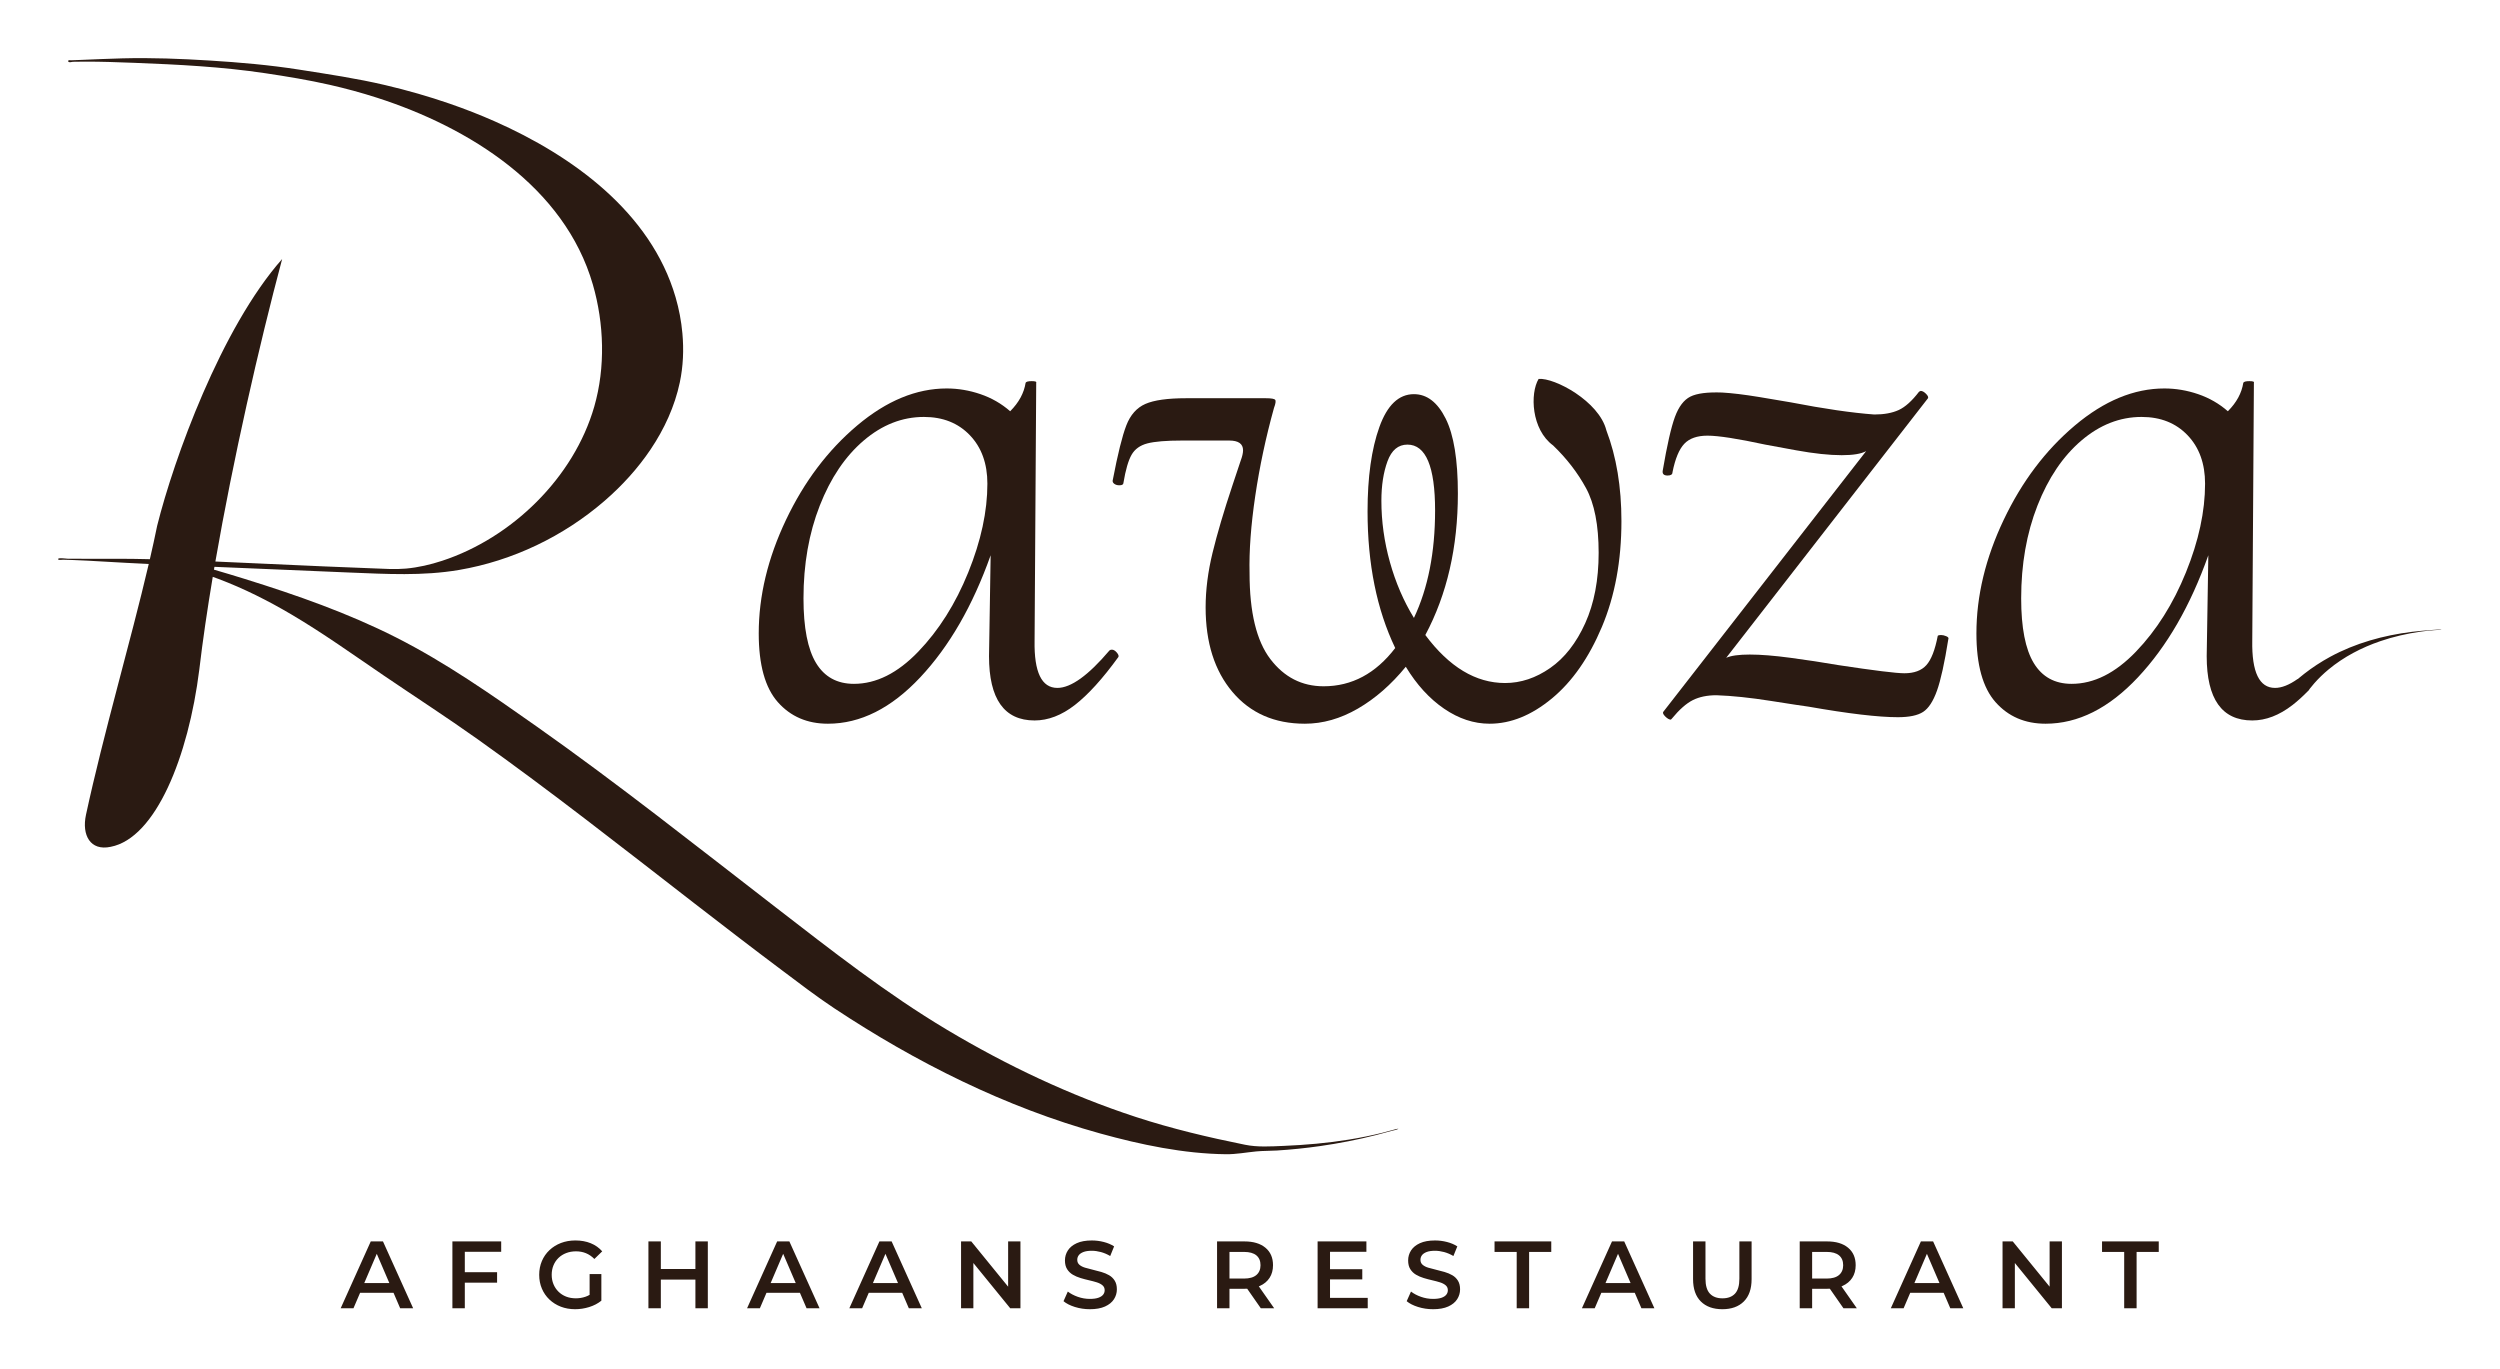
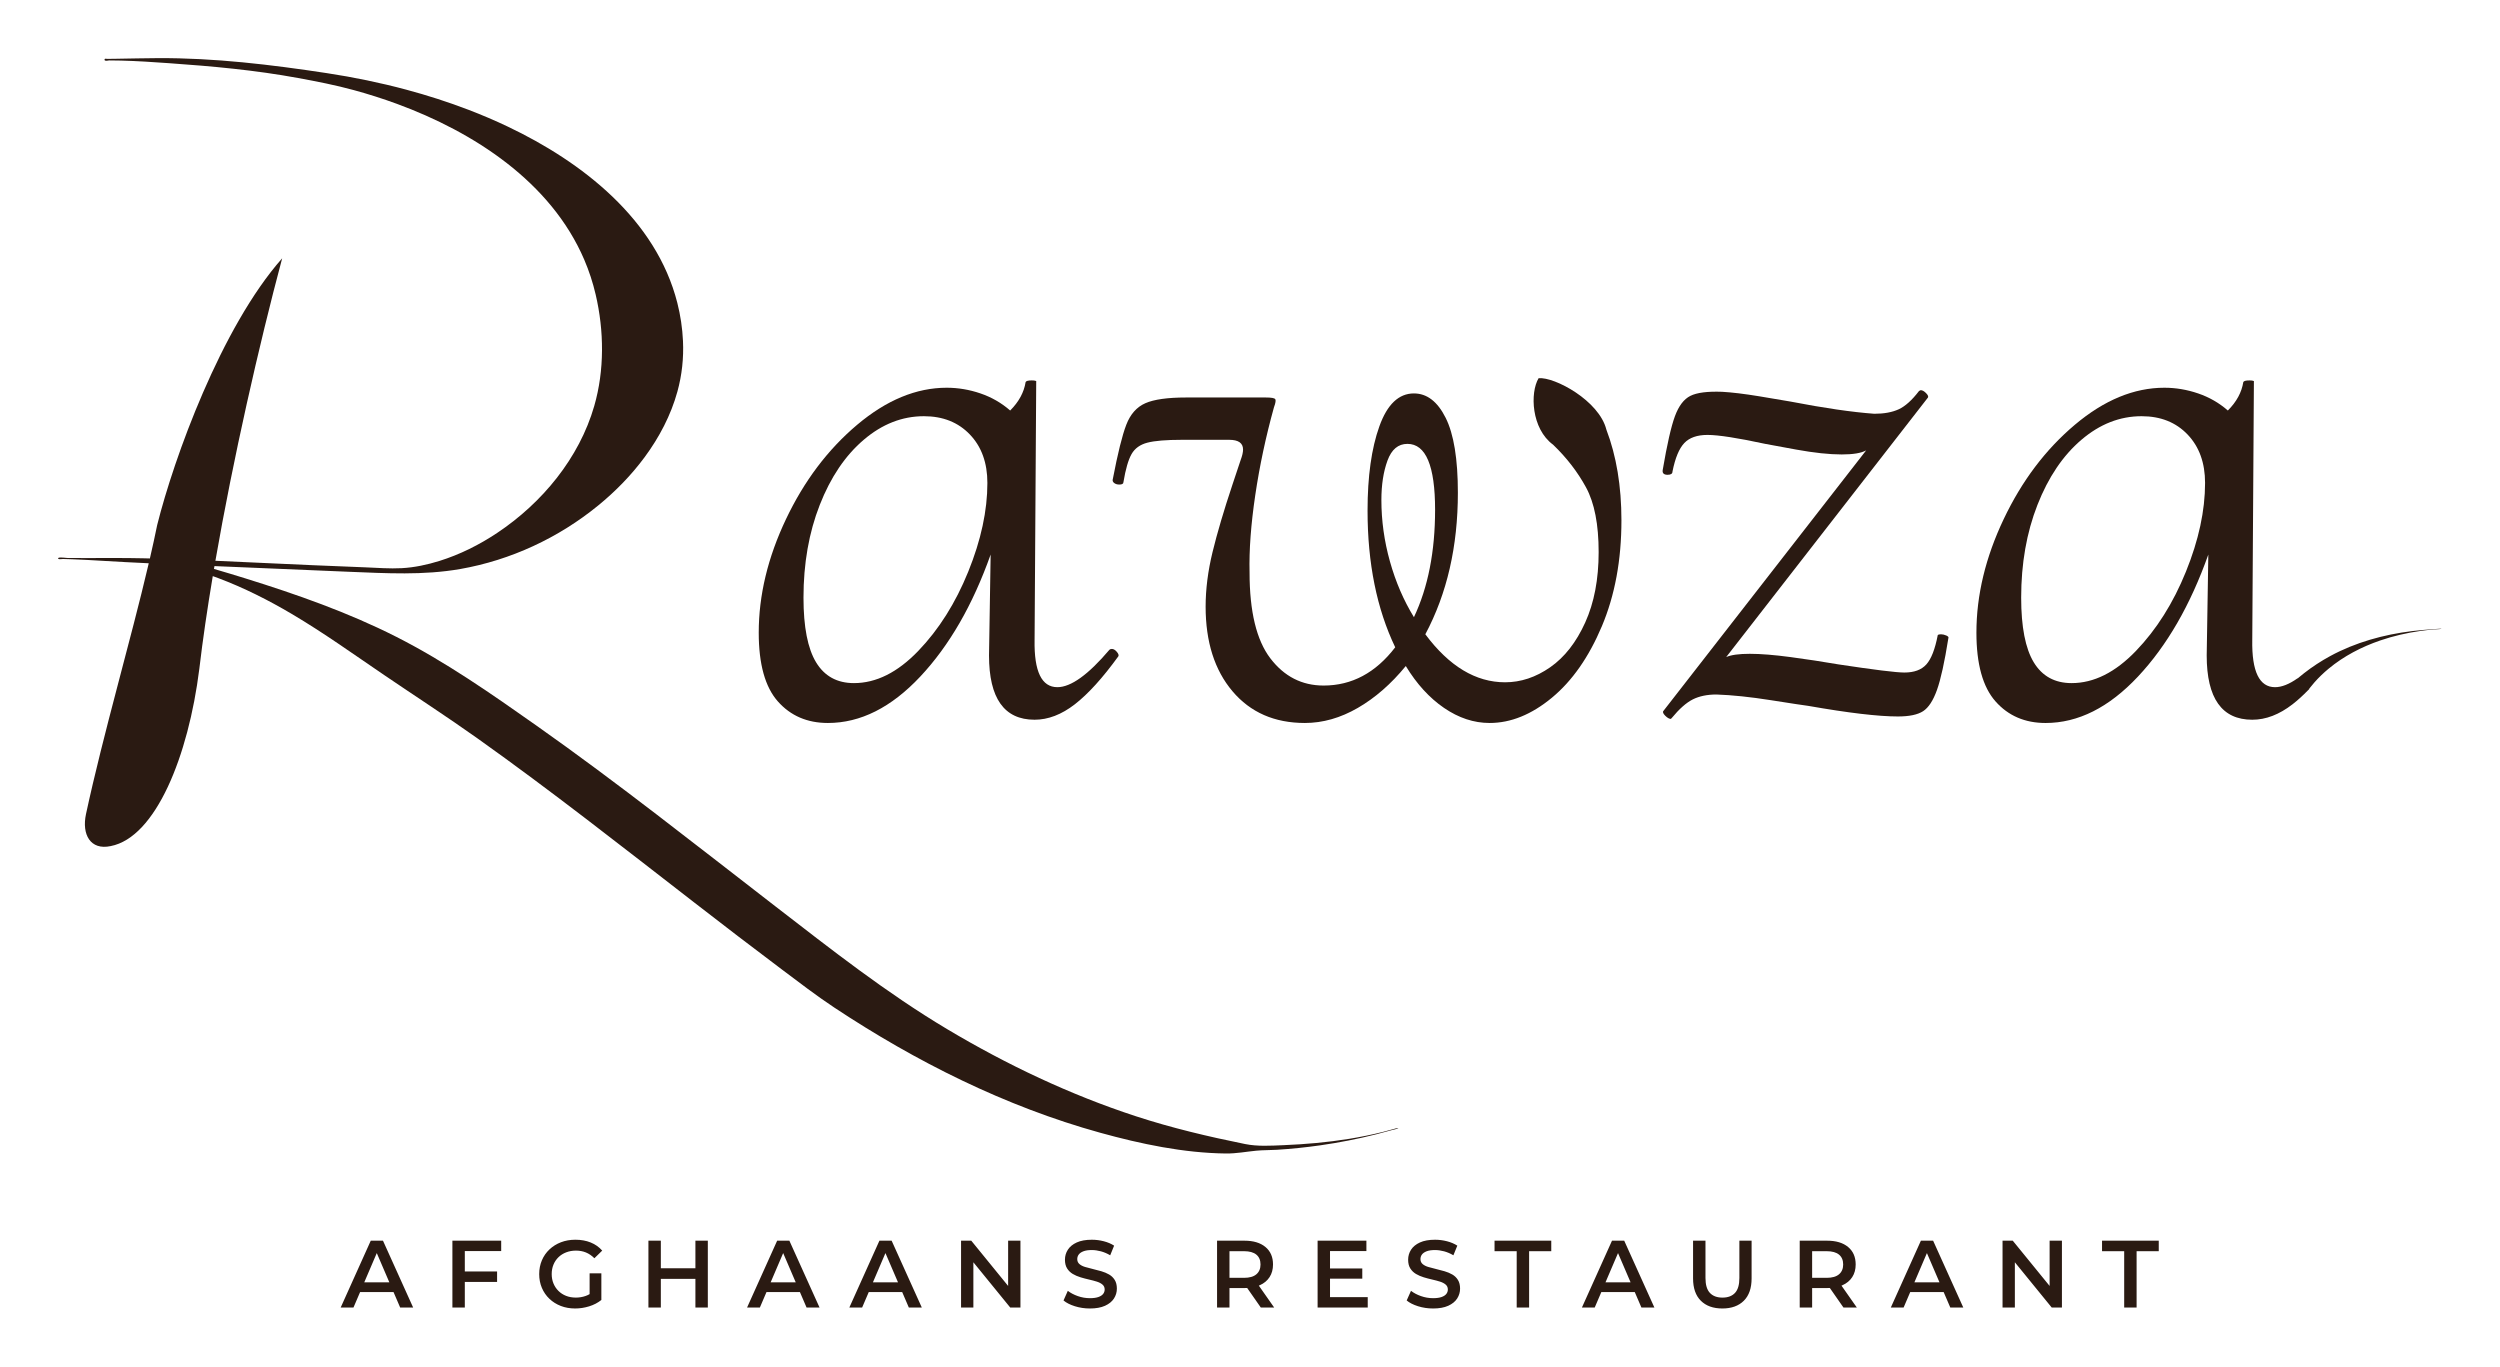
- <svg xmlns="http://www.w3.org/2000/svg" version="1.1" viewBox="0 0 3441 1883" width="860.25px" height="470.75px">
+ <svg xmlns="http://www.w3.org/2000/svg" version="1.1" viewBox="0 0 3441 1881" width="860.25px" height="470.25px">
  <g id="WORDMARK">
-     <path id="LETTER_R" fill="#2A1A12" fill-rule="nonzero" d="M100.82,85.02c-2.16,0.05 -4.63,1.3 -6.47,0.18c-0.6,-0.36 -0.63,-1.7 -0.06,-2.1c0.89,-0.62 2.16,-0.07 3.24,-0.11c4.31,-0.15 8.63,-0.31 12.94,-0.49c19.43,-0.78 38.86,-1.69 58.3,-2.19c39.99,-1.03 80.04,0.54 119.95,3.01c41.03,2.54 82.17,6.09 122.8,12.47c39.81,6.25 79.54,12.13 118.8,21.37c29.92,7.04 59.52,15.48 88.57,25.52c20.97,7.24 41.67,15.31 61.96,24.29c106.6,47.18 214.9,124.96 249.01,242.12c4.72,16.21 7.87,32.86 9.39,49.67c2.05,22.61 1.12,45.35 -3.57,67.59c-6.97,33.08 -21.4,64.27 -40.21,92.25c-17.74,26.37 -39.38,50.04 -63.4,70.82c-56.5,48.89 -126.56,82.49 -200.26,95.07c-49.89,8.51 -100.28,5.56 -150.57,3.55c-60.37,-2.42 -120.73,-5.12 -181.1,-7.65c-1.66,-0.07 -3.32,-0.14 -4.98,-0.21c-0.22,1.3 -0.45,2.6 -0.67,3.9c14.29,4.18 28.56,8.44 42.77,12.87c70.92,22.1 141.66,46.88 208.04,80.5c67.77,34.33 131.11,78.6 193.1,122.29c112.35,79.2 220.03,164.75 328.8,248.73c76.83,59.32 153.02,119.29 236.53,169.09c82.06,48.94 169.05,90.22 259.94,119.93c49.06,16.04 99.42,27.93 149.98,38.15c17.47,3.53 35.23,2.3 52.95,1.58c30.25,-1.24 60.47,-3.88 90.37,-8.73c15.48,-2.51 30.87,-5.62 46.08,-9.44c5.07,-1.27 10.13,-2.63 15.16,-4.06c1.01,-0.29 2.01,-0.58 3.02,-0.87c1.02,-0.3 4.13,-0.74 3.2,-0.22c-2.47,1.37 -6.32,1.87 -9.04,2.65c-7.05,2.01 -14.13,3.92 -21.23,5.71c-25.41,6.42 -51.17,11.48 -77.12,15.19c-19.75,2.82 -39.61,4.87 -59.52,6.12c-9.41,0.59 -19.01,0.34 -28.38,1.24c-14,1.35 -27.53,4.03 -41.73,3.87c-58.18,-0.66 -117.24,-13.11 -173.09,-28.57c-130.54,-36.13 -253.76,-97.9 -366.39,-172.55c-24.67,-16.35 -48.2,-34.51 -71.87,-52.25c-40.3,-30.2 -80.22,-60.91 -120.04,-91.73c-98.87,-76.53 -197.11,-154 -299.06,-226.43c-42.18,-29.97 -85.57,-58.02 -128.34,-87.1c-42,-28.56 -83.32,-58.2 -127.09,-84.05c-32.25,-19.05 -65.8,-35.98 -100.89,-49.19c-2.59,-0.98 -5.19,-1.93 -7.8,-2.85c-7.5,44.75 -13.83,87.82 -18.51,127.6c-15,120 -60,232 -122,244c-28,6 -40,-16 -34,-44c23.98,-111.32 61.15,-237.31 86.41,-345.31c-21,-1 -41.99,-2.09 -62.99,-3.35c-14,-0.84 -28.01,-1.61 -42.03,-2.12c-4.31,-0.16 -8.63,-0.29 -12.94,-0.39c-2.16,-0.05 -4.51,0.76 -6.47,-0.13c-0.42,-0.19 -0.4,-1.22 0.03,-1.4c2.99,-1.24 9.65,0.13 12.95,0.16c9.71,0.09 19.43,0.11 29.14,0.1c26.99,-0.01 53.98,-0.2 80.97,0.49c0.96,0.02 1.91,0.05 2.87,0.08c3.65,-15.82 7.03,-31.23 10.07,-46.14c23,-92 88,-272 172,-367c-32.1,120.36 -67.39,275.31 -91.89,416.33c49.85,2.11 99.7,4.62 149.53,6.7c22.63,0.94 45.27,1.86 67.9,2.72c14.97,0.56 30.03,1.66 44.98,0.29c16.92,-1.55 33.63,-5.44 49.76,-10.73c96.09,-31.56 181.25,-114.41 209.36,-212.34c15.48,-53.93 13.55,-114.04 -1.94,-167.75c-38.94,-134.97 -170.75,-216.61 -297.24,-257.29c-21.38,-6.88 -43.07,-12.76 -64.97,-17.73c-29.26,-6.64 -59.15,-11.56 -88.82,-15.99c-59.75,-8.92 -119.81,-11.95 -180.1,-14.27c-22.62,-0.87 -45.25,-1.7 -67.9,-1.66c-5.39,0.01 -10.79,0.07 -16.18,0.2z" />
-     <path id="LETTER_A_1" fill="#2A1A12" fill-rule="nonzero" d="M1527.04,895.32c0.75,-0.75 1.87,-1.12 3.36,-1.12c2.24,0 4.48,1.31 6.72,3.92c2.24,2.61 2.99,4.67 2.24,6.16c-21.65,29.87 -41.63,51.89 -59.92,66.08c-18.29,14.19 -36.77,21.28 -55.44,21.28c-41.81,0 -62.72,-29.49 -62.72,-88.48l2.24,-138.88c-24.64,69.44 -56.93,125.44 -96.88,168c-39.95,42.56 -82.32,63.84 -127.12,63.84c-28.37,0 -51.33,-9.89 -68.88,-29.68c-17.55,-19.79 -26.32,-51.33 -26.32,-94.64c0,-51.52 12.51,-103.6 37.52,-156.24c25.01,-52.64 57.68,-95.95 98,-129.92c40.32,-33.97 81.39,-50.96 123.2,-50.96c15.68,0 31.17,2.61 46.48,7.84c15.31,5.23 28.93,13.07 40.88,23.52c11.95,-11.95 19.04,-25.01 21.28,-39.2c0.75,-1.49 3.55,-2.24 8.4,-2.24c4.85,0 6.91,0.75 6.16,2.24l-2.24,355.04c-0.75,43.31 9.71,64.96 31.36,64.96c18.67,0 42.56,-17.17 71.68,-51.52zM1175.36,941.24c30.61,0 60.11,-14.75 88.48,-44.24c28.37,-29.49 51.33,-65.89 68.88,-109.2c17.55,-43.31 26.32,-84 26.32,-122.08c0,-27.63 -8.03,-49.84 -24.08,-66.64c-16.05,-16.8 -37.15,-25.2 -63.28,-25.2c-29.87,0 -57.49,10.83 -82.88,32.48c-25.39,21.65 -45.55,51.52 -60.48,89.6c-14.93,38.08 -22.4,80.64 -22.4,127.68c0,40.32 5.79,70 17.36,89.04c11.57,19.04 28.93,28.56 52.08,28.56z" />
-     <path id="LETTER_W" fill="#2A1A12" fill-rule="nonzero" d="M2211.02,592.36c13.81,36.21 20.72,77.84 20.72,124.88c0,54.51 -8.96,103.04 -26.88,145.6c-17.92,42.56 -40.88,75.41 -68.88,98.56c-28,23.15 -56.56,34.72 -85.68,34.72c-21.65,0 -42.56,-6.91 -62.72,-20.72c-20.16,-13.81 -37.71,-33.04 -52.64,-57.68c-20.16,24.64 -42.19,43.87 -66.08,57.68c-23.89,13.81 -48.16,20.72 -72.8,20.72c-41.81,0 -75.04,-14.56 -99.68,-43.68c-24.64,-29.12 -36.96,-67.95 -36.96,-116.48c0,-23.89 3.17,-48.91 9.52,-75.04c6.35,-26.13 15.49,-57.12 27.44,-92.96c0,0 3.73,-11.2 11.2,-33.6c2.24,-5.97 3.36,-10.83 3.36,-14.56c0,-8.96 -6.35,-13.44 -19.04,-13.44h-64.96c-21.65,0 -37.52,1.31 -47.6,3.92c-10.08,2.61 -17.36,7.84 -21.84,15.68c-4.48,7.84 -8.21,20.72 -11.2,38.64c0,2.24 -1.87,3.36 -5.6,3.36c-2.99,0 -5.41,-0.75 -7.28,-2.24c-1.87,-1.49 -2.43,-3.36 -1.68,-5.6c6.72,-35.09 12.88,-59.92 18.48,-74.48c5.6,-14.56 14.37,-24.45 26.32,-29.68c11.95,-5.23 30.61,-7.84 56,-7.84h109.76c7.47,0 11.76,0.75 12.88,2.24c1.12,1.49 0.56,5.23 -1.68,11.2c-11.2,40.32 -19.79,80.64 -25.76,120.96c-5.97,40.32 -8.59,75.79 -7.84,106.4c0,53.76 9.52,93.15 28.56,118.16c19.04,25.01 43.49,37.52 73.36,37.52c38.83,0 71.68,-17.55 98.56,-52.64c-25.39,-53.01 -38.08,-115.73 -38.08,-188.16c0,-47.04 5.41,-85.68 16.24,-115.92c10.83,-30.24 26.69,-45.36 47.6,-45.36c17.92,0 32.48,11.2 43.68,33.6c11.2,22.4 16.8,56.75 16.8,103.04c0,73.92 -14.93,138.88 -44.8,194.88c32.85,44.05 69.44,66.08 109.76,66.08c21.65,0 42.37,-6.91 62.16,-20.72c19.79,-13.81 35.84,-34.35 48.16,-61.6c12.32,-27.25 18.48,-59.55 18.48,-96.88c0,-38.08 -5.79,-67.76 -17.36,-89.04c-11.57,-21.28 -26.69,-40.88 -45.36,-58.8c-30,-22 -31.92,-71.52 -19.92,-91.52c22,-2 83.28,30.8 93.28,70.8zM1901.34,689.24c0,28.37 3.92,56.56 11.76,84.56c7.84,28 18.85,53.57 33.04,76.72c19.41,-41.07 29.12,-90.35 29.12,-147.84c0,-60.48 -12.69,-90.72 -38.08,-90.72c-12.69,0 -21.84,7.65 -27.44,22.96c-5.6,15.31 -8.4,33.41 -8.4,54.32z" />
-     <path id="LETTER_Z" fill="#2A1A12" fill-rule="nonzero" d="M2667.13,875.16c0.75,-0.75 2.24,-1.12 4.48,-1.12c2.24,0 4.67,0.56 7.28,1.68c2.61,1.12 3.55,2.43 2.8,3.92c-5.23,32.85 -10.45,56.56 -15.68,71.12c-5.23,14.56 -11.57,24.27 -19.04,29.12c-7.47,4.85 -19.04,7.28 -34.72,7.28c-26.88,0 -67.95,-4.85 -123.2,-14.56c-5.97,-0.75 -23.15,-3.36 -51.52,-7.84c-28.37,-4.48 -53.39,-7.09 -75.04,-7.84c-12.69,0 -23.52,2.24 -32.48,6.72c-8.96,4.48 -18.67,13.07 -29.12,25.76l-1.12,1.12c-2.24,0 -4.85,-1.49 -7.84,-4.48c-2.99,-2.99 -3.73,-5.23 -2.24,-6.72l278.88,-358.4c-6.72,3.73 -17.92,5.6 -33.6,5.6c-17.17,0 -38.08,-2.24 -62.72,-6.72c-24.64,-4.48 -38.83,-7.09 -42.56,-7.84c-38.08,-8.21 -64.59,-12.32 -79.52,-12.32c-14.19,0 -24.83,3.73 -31.92,11.2c-7.09,7.47 -12.51,20.53 -16.24,39.2c0,2.99 -2.24,4.48 -6.72,4.48c-5.23,0 -7.47,-2.24 -6.72,-6.72c5.97,-35.09 11.57,-59.73 16.8,-73.92c5.23,-14.19 12.32,-23.52 21.28,-28c8.96,-4.48 23.52,-6.35 43.68,-5.6c13.44,0.75 30.43,2.8 50.96,6.16c20.53,3.36 34.91,5.79 43.12,7.28c46.29,8.96 84.75,14.56 115.36,16.8c13.44,0 24.64,-2.05 33.6,-6.16c8.96,-4.11 18.29,-12.51 28,-25.2l2.24,-1.12c2.24,0 4.67,1.31 7.28,3.92c2.61,2.61 3.55,4.67 2.8,6.16l-277.76,357.28c6.72,-2.99 17.55,-4.48 32.48,-4.48c14.93,0 33.6,1.49 56,4.48c22.4,2.99 44.43,6.35 66.08,10.08c49.28,7.47 79.52,11.2 90.72,11.2c13.44,0 23.52,-3.73 30.24,-11.2c6.72,-7.47 11.95,-20.91 15.68,-40.32z" />
-     <path id="LETTER_A_2" fill="#2A1A12" fill-rule="nonzero" d="M3178.41,949.37c-0.28,0.29 -0.56,0.59 -0.84,0.88c-0.16,0.37 -0.31,0.78 -0.52,0.59c-0.01,-0.01 -0.02,-0.02 -0.03,-0.02c-7.43,7.64 -14.61,14.16 -21.56,19.54c-18.29,14.19 -36.77,21.28 -55.44,21.28c-41.81,0 -62.72,-29.49 -62.72,-88.48l2.24,-138.88c-24.64,69.44 -56.93,125.44 -96.88,168c-39.95,42.56 -82.32,63.84 -127.12,63.84c-28.37,0 -51.33,-9.89 -68.88,-29.68c-17.55,-19.79 -26.32,-51.33 -26.32,-94.64c0,-51.52 12.51,-103.6 37.52,-156.24c25.01,-52.64 57.68,-95.95 98,-129.92c40.32,-33.97 81.39,-50.96 123.2,-50.96c15.68,0 31.17,2.61 46.48,7.84c15.31,5.23 28.93,13.07 40.88,23.52c11.95,-11.95 19.04,-25.01 21.28,-39.2c0.75,-1.49 3.55,-2.24 8.4,-2.24c4.85,0 6.91,0.75 6.16,2.24l-2.24,355.04c-0.75,43.31 9.71,64.96 31.36,64.96c9.12,0 19.49,-4.1 31.1,-12.3l0.16,0.15c0.7,-0.6 1.41,-1.2 2.12,-1.79c2.21,-1.85 4.45,-3.66 6.72,-5.43c11.22,-8.77 23.18,-16.59 35.69,-23.39c34.83,-18.93 73.54,-29.63 112.76,-34.43c9.21,-1.13 18.45,-1.85 27.69,-2.57c3.08,-0.24 6.16,-0.44 9.24,-0.61c0.03,0 3.11,-0.17 3.14,-0.16c1.02,0.27 -2.05,0.6 -3.11,0.66c-2.06,0.11 -4.12,0.24 -6.18,0.39c-6.46,0.45 -12.88,1.15 -19.29,2.07c-18.74,2.69 -37.28,6.95 -55.2,13.09c-25.69,8.8 -50.23,21.54 -71.18,38.92c-6.99,5.8 -13.56,12.1 -19.56,18.92c-2.02,2.3 -3.98,4.65 -5.86,7.07c-0.47,0.6 -0.93,1.2 -1.38,1.81zM2851.38,941.24c30.61,0 60.11,-14.75 88.48,-44.24c28.37,-29.49 51.33,-65.89 68.88,-109.2c17.55,-43.31 26.32,-84 26.32,-122.08c0,-27.63 -8.03,-49.84 -24.08,-66.64c-16.05,-16.8 -37.15,-25.2 -63.28,-25.2c-29.87,0 -57.49,10.83 -82.88,32.48c-25.39,21.65 -45.55,51.52 -60.48,89.6c-14.93,38.08 -22.4,80.64 -22.4,127.68c0,40.32 5.79,70 17.36,89.04c11.57,19.04 28.93,28.56 52.08,28.56z" />
+     <path id="LETTER_R" fill="#2A1A12" fill-rule="nonzero" d="M150.63,83.16c-2.1,0 -4.55,1.17 -6.3,0.02c-0.58,-0.39 -0.58,-1.71 0,-2.1c0.87,-0.59 2.1,-0.02 3.15,-0.03c4.21,-0.04 8.41,-0.1 12.62,-0.16c18.95,-0.29 37.89,-0.78 56.84,-0.88c78.2,-0.42 155.82,8.92 232.98,20.66c36.78,5.6 73.29,13.09 109.23,22.74c29.02,7.79 57.67,16.97 85.72,27.72c18.25,6.99 36.24,14.65 53.88,23.05c102.49,48.75 204.21,127.56 233.49,242.6c4.38,17.2 7,34.86 7.82,52.59c1.08,23.5 -1.42,46.89 -7.67,69.58c-9,32.67 -25.04,63.11 -45.12,90.3c-18.27,24.73 -39.94,46.91 -63.73,66.36c-54.54,44.61 -120.62,75.44 -190.08,87.59c-50.7,8.87 -101.94,5.85 -153.07,3.8c-60.92,-2.44 -121.82,-5.17 -182.74,-7.72c-0.82,-0.03 -1.64,-0.07 -2.47,-0.1c-0.22,1.3 -0.45,2.6 -0.67,3.9c14.29,4.18 28.56,8.44 42.77,12.87c70.92,22.1 141.66,46.88 208.04,80.5c67.77,34.33 131.11,78.6 193.1,122.29c112.35,79.2 220.03,164.75 328.8,248.73c76.83,59.32 153.02,119.29 236.53,169.09c82.06,48.94 169.05,90.22 259.94,119.93c49.06,16.04 99.42,27.93 149.98,38.15c17.47,3.53 35.23,2.3 52.95,1.58c30.25,-1.24 60.47,-3.88 90.37,-8.73c15.48,-2.51 30.87,-5.62 46.08,-9.44c5.07,-1.27 10.13,-2.63 15.16,-4.06c1.01,-0.29 2.01,-0.58 3.02,-0.87c1.02,-0.3 4.13,-0.74 3.2,-0.22c-2.47,1.37 -6.32,1.87 -9.04,2.65c-7.05,2.01 -14.13,3.92 -21.23,5.71c-25.41,6.42 -51.17,11.48 -77.12,15.19c-19.75,2.82 -39.61,4.87 -59.52,6.12c-9.41,0.59 -19.01,0.34 -28.38,1.24c-14,1.35 -27.53,4.03 -41.73,3.87c-58.18,-0.66 -117.24,-13.11 -173.09,-28.57c-130.54,-36.13 -253.76,-97.9 -366.39,-172.55c-24.67,-16.35 -48.2,-34.51 -71.87,-52.25c-40.3,-30.2 -80.22,-60.91 -120.04,-91.73c-98.87,-76.53 -197.11,-154 -299.06,-226.43c-42.18,-29.97 -85.57,-58.02 -128.34,-87.1c-42,-28.56 -83.32,-58.2 -127.09,-84.05c-32.25,-19.05 -65.8,-35.98 -100.89,-49.19c-2.59,-0.98 -5.19,-1.93 -7.8,-2.85c-7.5,44.75 -13.83,87.82 -18.51,127.6c-15,120 -60,232 -122,244c-28,6 -40,-16 -34,-44c23.97,-111.31 61.14,-237.28 86.4,-345.27c-21.52,-1.01 -43.04,-2.13 -64.56,-3.43c-13.64,-0.83 -27.29,-1.59 -40.94,-2.09c-4.2,-0.15 -8.4,-0.28 -12.61,-0.38c-2.1,-0.05 -4.4,0.76 -6.3,-0.13c-0.42,-0.2 -0.4,-1.22 0.03,-1.4c2.87,-1.22 9.44,0.13 12.61,0.15c8.41,0.07 16.82,0.09 25.24,0.09c26.3,-0.02 52.59,-0.27 78.89,0.33c3.07,0.07 6.13,0.14 9.2,0.22c3.65,-15.8 7.03,-31.2 10.06,-46.09c23,-92 88,-272 172,-367c-32.09,120.35 -67.38,275.28 -91.89,416.29c44.61,1.93 89.22,4.2 133.81,6.08c24.15,1.02 48.3,2.02 72.46,2.95c16.66,0.64 33.53,2.07 50.19,1.15c17.57,-0.96 35,-4.69 51.77,-9.91c28.28,-8.81 55.06,-22.25 79.67,-38.66c61.72,-41.16 112.87,-102.81 133.58,-174.79c14.18,-49.3 13.55,-103.42 1.93,-153.18c-3.84,-16.47 -9.1,-32.61 -15.77,-48.16c-45.97,-107.1 -152.08,-175.51 -257.76,-214.37c-19.52,-7.18 -39.37,-13.47 -59.43,-18.95c-25.28,-6.91 -50.8,-11.88 -76.55,-16.62c-58.97,-10.87 -118.12,-16.24 -177.87,-20.43c-22,-1.54 -44.02,-3.04 -66.07,-3.57c-5.25,-0.13 -10.51,-0.2 -15.76,-0.22z" />
+     <path id="LETTER_A_1" fill="#2A1A12" fill-rule="nonzero" d="M1527.04,894.31c0.75,-0.75 1.87,-1.12 3.36,-1.12c2.24,0 4.48,1.31 6.72,3.92c2.24,2.61 2.99,4.67 2.24,6.16c-21.65,29.87 -41.63,51.89 -59.92,66.08c-18.29,14.19 -36.77,21.28 -55.44,21.28c-41.81,0 -62.72,-29.49 -62.72,-88.48l2.24,-138.88c-24.64,69.44 -56.93,125.44 -96.88,168c-39.95,42.56 -82.32,63.84 -127.12,63.84c-28.37,0 -51.33,-9.89 -68.88,-29.68c-17.55,-19.79 -26.32,-51.33 -26.32,-94.64c0,-51.52 12.51,-103.6 37.52,-156.24c25.01,-52.64 57.68,-95.95 98,-129.92c40.32,-33.97 81.39,-50.96 123.2,-50.96c15.68,0 31.17,2.61 46.48,7.84c15.31,5.23 28.93,13.07 40.88,23.52c11.95,-11.95 19.04,-25.01 21.28,-39.2c0.75,-1.49 3.55,-2.24 8.4,-2.24c4.85,0 6.91,0.75 6.16,2.24l-2.24,355.04c-0.75,43.31 9.71,64.96 31.36,64.96c18.67,0 42.56,-17.17 71.68,-51.52zM1175.36,940.23c30.61,0 60.11,-14.75 88.48,-44.24c28.37,-29.49 51.33,-65.89 68.88,-109.2c17.55,-43.31 26.32,-84 26.32,-122.08c0,-27.63 -8.03,-49.84 -24.08,-66.64c-16.05,-16.8 -37.15,-25.2 -63.28,-25.2c-29.87,0 -57.49,10.83 -82.88,32.48c-25.39,21.65 -45.55,51.52 -60.48,89.6c-14.93,38.08 -22.4,80.64 -22.4,127.68c0,40.32 5.79,70 17.36,89.04c11.57,19.04 28.93,28.56 52.08,28.56z" />
+     <path id="LETTER_W" fill="#2A1A12" fill-rule="nonzero" d="M2211.02,591.35c13.81,36.21 20.72,77.84 20.72,124.88c0,54.51 -8.96,103.04 -26.88,145.6c-17.92,42.56 -40.88,75.41 -68.88,98.56c-28,23.15 -56.56,34.72 -85.68,34.72c-21.65,0 -42.56,-6.91 -62.72,-20.72c-20.16,-13.81 -37.71,-33.04 -52.64,-57.68c-20.16,24.64 -42.19,43.87 -66.08,57.68c-23.89,13.81 -48.16,20.72 -72.8,20.72c-41.81,0 -75.04,-14.56 -99.68,-43.68c-24.64,-29.12 -36.96,-67.95 -36.96,-116.48c0,-23.89 3.17,-48.91 9.52,-75.04c6.35,-26.13 15.49,-57.12 27.44,-92.96c0,0 3.73,-11.2 11.2,-33.6c2.24,-5.97 3.36,-10.83 3.36,-14.56c0,-8.96 -6.35,-13.44 -19.04,-13.44h-64.96c-21.65,0 -37.52,1.31 -47.6,3.92c-10.08,2.61 -17.36,7.84 -21.84,15.68c-4.48,7.84 -8.21,20.72 -11.2,38.64c0,2.24 -1.87,3.36 -5.6,3.36c-2.99,0 -5.41,-0.75 -7.28,-2.24c-1.87,-1.49 -2.43,-3.36 -1.68,-5.6c6.72,-35.09 12.88,-59.92 18.48,-74.48c5.6,-14.56 14.37,-24.45 26.32,-29.68c11.95,-5.23 30.61,-7.84 56,-7.84h109.76c7.47,0 11.76,0.75 12.88,2.24c1.12,1.49 0.56,5.23 -1.68,11.2c-11.2,40.32 -19.79,80.64 -25.76,120.96c-5.97,40.32 -8.59,75.79 -7.84,106.4c0,53.76 9.52,93.15 28.56,118.16c19.04,25.01 43.49,37.52 73.36,37.52c38.83,0 71.68,-17.55 98.56,-52.64c-25.39,-53.01 -38.08,-115.73 -38.08,-188.16c0,-47.04 5.41,-85.68 16.24,-115.92c10.83,-30.24 26.69,-45.36 47.6,-45.36c17.92,0 32.48,11.2 43.68,33.6c11.2,22.4 16.8,56.75 16.8,103.04c0,73.92 -14.93,138.88 -44.8,194.88c32.85,44.05 69.44,66.08 109.76,66.08c21.65,0 42.37,-6.91 62.16,-20.72c19.79,-13.81 35.84,-34.35 48.16,-61.6c12.32,-27.25 18.48,-59.55 18.48,-96.88c0,-38.08 -5.79,-67.76 -17.36,-89.04c-11.57,-21.28 -26.69,-40.88 -45.36,-58.8c-30,-22 -31.92,-71.52 -19.92,-91.52c22,-2 83.28,30.8 93.28,70.8zM1901.34,688.23c0,28.37 3.92,56.56 11.76,84.56c7.84,28 18.85,53.57 33.04,76.72c19.41,-41.07 29.12,-90.35 29.12,-147.84c0,-60.48 -12.69,-90.72 -38.08,-90.72c-12.69,0 -21.84,7.65 -27.44,22.96c-5.6,15.31 -8.4,33.41 -8.4,54.32z" />
+     <path id="LETTER_Z" fill="#2A1A12" fill-rule="nonzero" d="M2667.13,874.15c0.75,-0.75 2.24,-1.12 4.48,-1.12c2.24,0 4.67,0.56 7.28,1.68c2.61,1.12 3.55,2.43 2.8,3.92c-5.23,32.85 -10.45,56.56 -15.68,71.12c-5.23,14.56 -11.57,24.27 -19.04,29.12c-7.47,4.85 -19.04,7.28 -34.72,7.28c-26.88,0 -67.95,-4.85 -123.2,-14.56c-5.97,-0.75 -23.15,-3.36 -51.52,-7.84c-28.37,-4.48 -53.39,-7.09 -75.04,-7.84c-12.69,0 -23.52,2.24 -32.48,6.72c-8.96,4.48 -18.67,13.07 -29.12,25.76l-1.12,1.12c-2.24,0 -4.85,-1.49 -7.84,-4.48c-2.99,-2.99 -3.73,-5.23 -2.24,-6.72l278.88,-358.4c-6.72,3.73 -17.92,5.6 -33.6,5.6c-17.17,0 -38.08,-2.24 -62.72,-6.72c-24.64,-4.48 -38.83,-7.09 -42.56,-7.84c-38.08,-8.21 -64.59,-12.32 -79.52,-12.32c-14.19,0 -24.83,3.73 -31.92,11.2c-7.09,7.47 -12.51,20.53 -16.24,39.2c0,2.99 -2.24,4.48 -6.72,4.48c-5.23,0 -7.47,-2.24 -6.72,-6.72c5.97,-35.09 11.57,-59.73 16.8,-73.92c5.23,-14.19 12.32,-23.52 21.28,-28c8.96,-4.48 23.52,-6.35 43.68,-5.6c13.44,0.75 30.43,2.8 50.96,6.16c20.53,3.36 34.91,5.79 43.12,7.28c46.29,8.96 84.75,14.56 115.36,16.8c13.44,0 24.64,-2.05 33.6,-6.16c8.96,-4.11 18.29,-12.51 28,-25.2l2.24,-1.12c2.24,0 4.67,1.31 7.28,3.92c2.61,2.61 3.55,4.67 2.8,6.16l-277.76,357.28c6.72,-2.99 17.55,-4.48 32.48,-4.48c14.93,0 33.6,1.49 56,4.48c22.4,2.99 44.43,6.35 66.08,10.08c49.28,7.47 79.52,11.2 90.72,11.2c13.44,0 23.52,-3.73 30.24,-11.2c6.72,-7.47 11.95,-20.91 15.68,-40.32z" />
+     <path id="LETTER_A_2" fill="#2A1A12" fill-rule="nonzero" d="M3178.41,948.37c-0.28,0.29 -0.56,0.59 -0.84,0.88c-0.16,0.37 -0.31,0.78 -0.52,0.59c-0.01,-0.01 -0.02,-0.02 -0.03,-0.02c-7.43,7.64 -14.61,14.16 -21.56,19.54c-18.29,14.19 -36.77,21.28 -55.44,21.28c-41.81,0 -62.72,-29.49 -62.72,-88.48l2.24,-138.88c-24.64,69.44 -56.93,125.44 -96.88,168c-39.95,42.56 -82.32,63.84 -127.12,63.84c-28.37,0 -51.33,-9.89 -68.88,-29.68c-17.55,-19.79 -26.32,-51.33 -26.32,-94.64c0,-51.52 12.51,-103.6 37.52,-156.24c25.01,-52.64 57.68,-95.95 98,-129.92c40.32,-33.97 81.39,-50.96 123.2,-50.96c15.68,0 31.17,2.61 46.48,7.84c15.31,5.23 28.93,13.07 40.88,23.52c11.95,-11.95 19.04,-25.01 21.28,-39.2c0.75,-1.49 3.55,-2.24 8.4,-2.24c4.85,0 6.91,0.75 6.16,2.24l-2.24,355.04c-0.75,43.31 9.71,64.96 31.36,64.96c9.12,0 19.49,-4.1 31.1,-12.3l0.16,0.15c0.7,-0.6 1.41,-1.2 2.12,-1.79c2.21,-1.85 4.45,-3.66 6.72,-5.43c11.22,-8.77 23.18,-16.59 35.69,-23.39c34.83,-18.93 73.54,-29.63 112.76,-34.43c9.21,-1.13 18.45,-1.85 27.69,-2.57c3.08,-0.24 6.16,-0.44 9.24,-0.61c0.03,0 3.11,-0.17 3.14,-0.16c1.02,0.27 -2.05,0.6 -3.11,0.66c-2.06,0.11 -4.12,0.24 -6.18,0.39c-6.46,0.45 -12.88,1.15 -19.29,2.07c-18.74,2.69 -37.28,6.95 -55.2,13.09c-25.69,8.8 -50.23,21.54 -71.18,38.92c-6.99,5.8 -13.56,12.1 -19.56,18.92c-2.02,2.3 -3.98,4.65 -5.86,7.07c-0.47,0.6 -0.93,1.2 -1.38,1.81zM2851.38,940.23c30.61,0 60.11,-14.75 88.48,-44.24c28.37,-29.49 51.33,-65.89 68.88,-109.2c17.55,-43.31 26.32,-84 26.32,-122.08c0,-27.63 -8.03,-49.84 -24.08,-66.64c-16.05,-16.8 -37.15,-25.2 -63.28,-25.2c-29.87,0 -57.49,10.83 -82.88,32.48c-25.39,21.65 -45.55,51.52 -60.48,89.6c-14.93,38.08 -22.4,80.64 -22.4,127.68c0,40.32 5.79,70 17.36,89.04c11.57,19.04 28.93,28.56 52.08,28.56z" />
  </g>
  <g id="DESCRIPTOR">
-     <path id="DESCRIPTOR" fill="#2A1A12" fill-rule="nonzero" d="M486.52,1800.69h-17.61l41.4,-92h16.82l41.53,92h-17.87l-9.14,-21.29h-46.01zM535.89,1765.99l-17.29,-40.26l-17.23,40.26zM639.77,1800.69h-17.09v-92h67.16v14.33h-50.07v27.99h44.42v14.46h-44.42zM791.7,1802c-7.18,0 -13.78,-1.16 -19.78,-3.48c-6,-2.32 -11.24,-5.61 -15.71,-9.86c-4.47,-4.25 -7.93,-9.27 -10.38,-15.05c-2.45,-5.78 -3.68,-12.09 -3.68,-18.93c0,-6.83 1.23,-13.14 3.68,-18.93c2.45,-5.78 5.94,-10.8 10.45,-15.05c4.51,-4.25 9.79,-7.54 15.84,-9.86c6.05,-2.32 12.66,-3.48 19.84,-3.48c7.8,0 14.83,1.27 21.09,3.81c6.26,2.54 11.54,6.27 15.84,11.17l-10.78,10.51c-3.59,-3.59 -7.47,-6.24 -11.63,-7.95c-4.16,-1.71 -8.74,-2.56 -13.73,-2.56c-4.82,0 -9.29,0.79 -13.41,2.37c-4.12,1.58 -7.67,3.81 -10.65,6.7c-2.98,2.89 -5.28,6.31 -6.9,10.25c-1.62,3.94 -2.43,8.28 -2.43,13.01c0,4.64 0.81,8.94 2.43,12.88c1.62,3.94 3.92,7.38 6.9,10.32c2.98,2.94 6.48,5.19 10.52,6.77c4.03,1.58 8.5,2.37 13.4,2.37c4.56,0 8.96,-0.72 13.21,-2.17c1.95,-0.66 3.85,-1.53 5.72,-2.61v-28.61h16.17v36.67c-4.82,3.86 -10.4,6.77 -16.76,8.74c-6.35,1.97 -12.77,2.96 -19.25,2.96zM974.25,1800.69h-17.09v-39.43h-47.58v39.43h-17.09v-92h17.09v37.98h47.58v-37.98h17.09zM1045.88,1800.69h-17.61l41.4,-92h16.82l41.53,92h-17.87l-9.14,-21.29l-46.01,0zM1095.25,1765.99l-17.29,-40.26l-17.23,40.26zM1186.64,1800.69h-17.61l41.4,-92h16.82l41.53,92h-17.87l-9.14,-21.29l-46.01,0zM1236.01,1765.99l-17.29,-40.26l-17.23,40.26zM1339.75,1800.69h-16.95v-92h14.06l50.73,62.29v-62.29h16.95v92h-14.06l-50.73,-62.29zM1500.1,1802c-7.18,0 -14.06,-1.03 -20.63,-3.09c-6.57,-2.06 -11.78,-4.71 -15.64,-7.95l5.91,-13.27c3.68,2.89 8.24,5.3 13.67,7.23c5.43,1.93 11,2.89 16.69,2.89c4.82,0 8.72,-0.53 11.7,-1.58c2.98,-1.05 5.17,-2.48 6.57,-4.27c1.4,-1.8 2.1,-3.83 2.1,-6.11c0,-2.8 -1.01,-5.06 -3.02,-6.77c-2.02,-1.71 -4.62,-3.07 -7.82,-4.07c-3.2,-1.01 -6.75,-1.95 -10.65,-2.83c-3.9,-0.88 -7.8,-1.91 -11.7,-3.09c-3.9,-1.18 -7.45,-2.72 -10.65,-4.6c-3.2,-1.88 -5.8,-4.4 -7.82,-7.56c-2.01,-3.15 -3.02,-7.19 -3.02,-12.09c0,-4.99 1.34,-9.57 4.01,-13.73c2.67,-4.16 6.75,-7.49 12.22,-9.99c5.48,-2.5 12.42,-3.75 20.83,-3.75c5.52,0 11,0.7 16.43,2.1c5.43,1.4 10.16,3.42 14.19,6.04l-5.39,13.28c-4.12,-2.45 -8.37,-4.27 -12.75,-5.46c-4.38,-1.18 -8.59,-1.77 -12.62,-1.77c-4.73,0 -8.56,0.57 -11.5,1.71c-2.94,1.14 -5.08,2.63 -6.44,4.47c-1.36,1.84 -2.04,3.94 -2.04,6.31c0,2.8 0.99,5.06 2.96,6.77c1.97,1.71 4.56,3.04 7.75,4.01c3.2,0.96 6.77,1.91 10.71,2.83c3.94,0.92 7.86,1.95 11.76,3.09c3.9,1.14 7.45,2.63 10.64,4.47c3.2,1.84 5.78,4.34 7.75,7.49c1.97,3.15 2.96,7.14 2.96,11.96c0,4.91 -1.34,9.44 -4.01,13.6c-2.67,4.16 -6.77,7.49 -12.29,9.99c-5.52,2.5 -12.49,3.75 -20.9,3.75zM1692.25,1800.69h-17.09v-92h37.72c12.27,0 21.88,2.89 28.85,8.67c6.97,5.78 10.45,13.8 10.45,24.05c0,6.75 -1.58,12.55 -4.73,17.41c-3.15,4.86 -7.64,8.59 -13.47,11.17c-0.44,0.19 -0.88,0.38 -1.33,0.56l21.11,30.13h-18.4l-18.74,-26.9c-1.17,0.06 -2.37,0.09 -3.6,0.09h-20.77zM1692.25,1723.14v36.67h19.98c7.54,0 13.21,-1.62 17.02,-4.86c3.81,-3.24 5.72,-7.75 5.72,-13.54c0,-5.87 -1.91,-10.38 -5.72,-13.54c-3.81,-3.15 -9.48,-4.73 -17.02,-4.73zM1882.55,1800.69h-69v-92h67.16v14.33h-50.08v23.92h44.42v14.06h-44.42v25.36h51.91zM1972.45,1802c-7.18,0 -14.06,-1.03 -20.64,-3.09c-6.57,-2.06 -11.78,-4.71 -15.64,-7.95l5.92,-13.27c3.68,2.89 8.24,5.3 13.67,7.23c5.43,1.93 11,2.89 16.69,2.89c4.82,0 8.72,-0.53 11.7,-1.58c2.98,-1.05 5.17,-2.48 6.57,-4.27c1.4,-1.8 2.1,-3.83 2.1,-6.11c0,-2.8 -1.01,-5.06 -3.02,-6.77c-2.02,-1.71 -4.62,-3.07 -7.82,-4.07c-3.2,-1.01 -6.75,-1.95 -10.64,-2.83c-3.9,-0.88 -7.8,-1.91 -11.7,-3.09c-3.9,-1.18 -7.45,-2.72 -10.64,-4.6c-3.2,-1.88 -5.8,-4.4 -7.82,-7.56c-2.02,-3.15 -3.02,-7.19 -3.02,-12.09c0,-4.99 1.34,-9.57 4.01,-13.73c2.67,-4.16 6.75,-7.49 12.22,-9.99c5.48,-2.5 12.42,-3.75 20.83,-3.75c5.52,0 11,0.7 16.43,2.1c5.43,1.4 10.16,3.42 14.2,6.04l-5.39,13.28c-4.12,-2.45 -8.37,-4.27 -12.75,-5.46c-4.38,-1.18 -8.59,-1.77 -12.62,-1.77c-4.73,0 -8.56,0.57 -11.5,1.71c-2.94,1.14 -5.08,2.63 -6.44,4.47c-1.36,1.84 -2.04,3.94 -2.04,6.31c0,2.8 0.99,5.06 2.96,6.77c1.97,1.71 4.56,3.04 7.75,4.01c3.2,0.96 6.77,1.91 10.71,2.83c3.94,0.92 7.86,1.95 11.76,3.09c3.9,1.14 7.45,2.63 10.65,4.47c3.2,1.84 5.78,4.34 7.75,7.49c1.97,3.15 2.96,7.14 2.96,11.96c0,4.91 -1.34,9.44 -4.01,13.6c-2.67,4.16 -6.77,7.49 -12.29,9.99c-5.52,2.5 -12.49,3.75 -20.9,3.75zM2104.67,1800.69h-17.09v-77.54h-30.49v-14.46h78.07v14.46h-30.49zM2194.96,1800.69h-17.61l41.4,-92h16.82l41.53,92h-17.87l-9.14,-21.29h-46.01zM2244.33,1765.99l-17.29,-40.26l-17.23,40.26zM2370.68,1802c-12.62,0 -22.5,-3.55 -29.64,-10.64c-7.14,-7.1 -10.71,-17.35 -10.71,-30.75v-51.91h17.09v51.26c0,9.46 2.04,16.34 6.11,20.63c4.07,4.29 9.84,6.44 17.28,6.44c7.45,0 13.19,-2.15 17.22,-6.44c4.03,-4.29 6.05,-11.17 6.05,-20.63v-51.26h16.82v51.91c0,13.41 -3.57,23.66 -10.71,30.75c-7.14,7.1 -16.98,10.64 -29.51,10.64zM2494.22,1800.69h-17.09v-92h37.72c12.27,0 21.88,2.89 28.85,8.67c6.97,5.78 10.45,13.8 10.45,24.05c0,6.75 -1.58,12.55 -4.73,17.41c-3.15,4.86 -7.64,8.59 -13.47,11.17c-0.44,0.19 -0.88,0.38 -1.33,0.56l21.11,30.13h-18.4l-18.74,-26.9c-1.17,0.06 -2.37,0.09 -3.6,0.09h-20.77zM2494.22,1723.14v36.67h19.98c7.54,0 13.21,-1.62 17.02,-4.86c3.81,-3.24 5.72,-7.75 5.72,-13.54c0,-5.87 -1.91,-10.38 -5.72,-13.54c-3.81,-3.15 -9.48,-4.73 -17.02,-4.73zM2620.13,1800.69h-17.61l41.4,-92h16.82l41.53,92h-17.88l-9.14,-21.29h-46.01zM2669.5,1765.99l-17.29,-40.26l-17.23,40.26zM2773.25,1800.69h-16.95v-92h14.06l50.73,62.29v-62.29h16.95v92h-14.06l-50.73,-62.29zM2940.82,1800.69h-17.09v-77.54h-30.49v-14.46h78.07v14.46h-30.49z" />
+     <path id="DESCRIPTOR" fill="#2A1A12" fill-rule="nonzero" d="M486.52,1799.68h-17.61l41.4,-92h16.82l41.53,92h-17.87l-9.14,-21.29h-46.01zM535.89,1764.99l-17.29,-40.26l-17.23,40.26zM639.77,1799.68h-17.09v-92h67.16v14.33h-50.07v27.99h44.42v14.46h-44.42zM791.7,1801c-7.18,0 -13.78,-1.16 -19.78,-3.48c-6,-2.32 -11.24,-5.61 -15.71,-9.86c-4.47,-4.25 -7.93,-9.27 -10.38,-15.05c-2.45,-5.78 -3.68,-12.09 -3.68,-18.93c0,-6.83 1.23,-13.14 3.68,-18.93c2.45,-5.78 5.94,-10.8 10.45,-15.05c4.51,-4.25 9.79,-7.54 15.84,-9.86c6.05,-2.32 12.66,-3.48 19.84,-3.48c7.8,0 14.83,1.27 21.09,3.81c6.26,2.54 11.54,6.27 15.84,11.17l-10.78,10.51c-3.59,-3.59 -7.47,-6.24 -11.63,-7.95c-4.16,-1.71 -8.74,-2.56 -13.73,-2.56c-4.82,0 -9.29,0.79 -13.41,2.37c-4.12,1.58 -7.67,3.81 -10.65,6.7c-2.98,2.89 -5.28,6.31 -6.9,10.25c-1.62,3.94 -2.43,8.28 -2.43,13.01c0,4.64 0.81,8.94 2.43,12.88c1.62,3.94 3.92,7.38 6.9,10.32c2.98,2.94 6.48,5.19 10.52,6.77c4.03,1.58 8.5,2.37 13.4,2.37c4.56,0 8.96,-0.72 13.21,-2.17c1.95,-0.66 3.85,-1.53 5.72,-2.61v-28.61h16.17v36.67c-4.82,3.86 -10.4,6.77 -16.76,8.74c-6.35,1.97 -12.77,2.96 -19.25,2.96zM974.25,1799.68h-17.09v-39.43h-47.58v39.43h-17.09v-92h17.09v37.98h47.58v-37.98h17.09zM1045.88,1799.68h-17.61l41.4,-92h16.82l41.53,92h-17.87l-9.14,-21.29l-46.01,0zM1095.25,1764.99l-17.29,-40.26l-17.23,40.26zM1186.64,1799.68h-17.61l41.4,-92h16.82l41.53,92h-17.87l-9.14,-21.29l-46.01,0zM1236.01,1764.99l-17.29,-40.26l-17.23,40.26zM1339.75,1799.68h-16.95v-92h14.06l50.73,62.29v-62.29h16.95v92h-14.06l-50.73,-62.29zM1500.1,1801c-7.18,0 -14.06,-1.03 -20.63,-3.09c-6.57,-2.06 -11.78,-4.71 -15.64,-7.95l5.91,-13.27c3.68,2.89 8.24,5.3 13.67,7.23c5.43,1.93 11,2.89 16.69,2.89c4.82,0 8.72,-0.53 11.7,-1.58c2.98,-1.05 5.17,-2.48 6.57,-4.27c1.4,-1.8 2.1,-3.83 2.1,-6.11c0,-2.8 -1.01,-5.06 -3.02,-6.77c-2.02,-1.71 -4.62,-3.07 -7.82,-4.07c-3.2,-1.01 -6.75,-1.95 -10.65,-2.83c-3.9,-0.88 -7.8,-1.91 -11.7,-3.09c-3.9,-1.18 -7.45,-2.72 -10.65,-4.6c-3.2,-1.88 -5.8,-4.4 -7.82,-7.56c-2.01,-3.15 -3.02,-7.19 -3.02,-12.09c0,-4.99 1.34,-9.57 4.01,-13.73c2.67,-4.16 6.75,-7.49 12.22,-9.99c5.48,-2.5 12.42,-3.75 20.83,-3.75c5.52,0 11,0.7 16.43,2.1c5.43,1.4 10.16,3.42 14.19,6.04l-5.39,13.28c-4.12,-2.45 -8.37,-4.27 -12.75,-5.46c-4.38,-1.18 -8.59,-1.77 -12.62,-1.77c-4.73,0 -8.56,0.57 -11.5,1.71c-2.94,1.14 -5.08,2.63 -6.44,4.47c-1.36,1.84 -2.04,3.94 -2.04,6.31c0,2.8 0.99,5.06 2.96,6.77c1.97,1.71 4.56,3.04 7.75,4.01c3.2,0.96 6.77,1.91 10.71,2.83c3.94,0.92 7.86,1.95 11.76,3.09c3.9,1.14 7.45,2.63 10.64,4.47c3.2,1.84 5.78,4.34 7.75,7.49c1.97,3.15 2.96,7.14 2.96,11.96c0,4.91 -1.34,9.44 -4.01,13.6c-2.67,4.16 -6.77,7.49 -12.29,9.99c-5.52,2.5 -12.49,3.75 -20.9,3.75zM1692.25,1799.68h-17.09v-92h37.72c12.27,0 21.88,2.89 28.85,8.67c6.97,5.78 10.45,13.8 10.45,24.05c0,6.75 -1.58,12.55 -4.73,17.41c-3.15,4.86 -7.64,8.59 -13.47,11.17c-0.44,0.19 -0.88,0.38 -1.33,0.56l21.11,30.13h-18.4l-18.74,-26.9c-1.17,0.06 -2.37,0.09 -3.6,0.09h-20.77zM1692.25,1722.14v36.67h19.98c7.54,0 13.21,-1.62 17.02,-4.86c3.81,-3.24 5.72,-7.75 5.72,-13.54c0,-5.87 -1.91,-10.38 -5.72,-13.54c-3.81,-3.15 -9.48,-4.73 -17.02,-4.73zM1882.55,1799.68h-69v-92h67.16v14.33h-50.08v23.92h44.42v14.06h-44.42v25.36h51.91zM1972.45,1801c-7.18,0 -14.06,-1.03 -20.64,-3.09c-6.57,-2.06 -11.78,-4.71 -15.64,-7.95l5.92,-13.27c3.68,2.89 8.24,5.3 13.67,7.23c5.43,1.93 11,2.89 16.69,2.89c4.82,0 8.72,-0.53 11.7,-1.58c2.98,-1.05 5.17,-2.48 6.57,-4.27c1.4,-1.8 2.1,-3.83 2.1,-6.11c0,-2.8 -1.01,-5.06 -3.02,-6.77c-2.02,-1.71 -4.62,-3.07 -7.82,-4.07c-3.2,-1.01 -6.75,-1.95 -10.64,-2.83c-3.9,-0.88 -7.8,-1.91 -11.7,-3.09c-3.9,-1.18 -7.45,-2.72 -10.64,-4.6c-3.2,-1.88 -5.8,-4.4 -7.82,-7.56c-2.02,-3.15 -3.02,-7.19 -3.02,-12.09c0,-4.99 1.34,-9.57 4.01,-13.73c2.67,-4.16 6.75,-7.49 12.22,-9.99c5.48,-2.5 12.42,-3.75 20.83,-3.75c5.52,0 11,0.7 16.43,2.1c5.43,1.4 10.16,3.42 14.2,6.04l-5.39,13.28c-4.12,-2.45 -8.37,-4.27 -12.75,-5.46c-4.38,-1.18 -8.59,-1.77 -12.62,-1.77c-4.73,0 -8.56,0.57 -11.5,1.71c-2.94,1.14 -5.08,2.63 -6.44,4.47c-1.36,1.84 -2.04,3.94 -2.04,6.31c0,2.8 0.99,5.06 2.96,6.77c1.97,1.71 4.56,3.04 7.75,4.01c3.2,0.96 6.77,1.91 10.71,2.83c3.94,0.92 7.86,1.95 11.76,3.09c3.9,1.14 7.45,2.63 10.65,4.47c3.2,1.84 5.78,4.34 7.75,7.49c1.97,3.15 2.96,7.14 2.96,11.96c0,4.91 -1.34,9.44 -4.01,13.6c-2.67,4.16 -6.77,7.49 -12.29,9.99c-5.52,2.5 -12.49,3.75 -20.9,3.75zM2104.67,1799.68h-17.09v-77.54h-30.49v-14.46h78.07v14.46h-30.49zM2194.96,1799.68h-17.61l41.4,-92h16.82l41.53,92h-17.87l-9.14,-21.29h-46.01zM2244.33,1764.99l-17.29,-40.26l-17.23,40.26zM2370.68,1801c-12.62,0 -22.5,-3.55 -29.64,-10.64c-7.14,-7.1 -10.71,-17.35 -10.71,-30.75v-51.91h17.09v51.26c0,9.46 2.04,16.34 6.11,20.63c4.07,4.29 9.84,6.44 17.28,6.44c7.45,0 13.19,-2.15 17.22,-6.44c4.03,-4.29 6.05,-11.17 6.05,-20.63v-51.26h16.82v51.91c0,13.41 -3.57,23.66 -10.71,30.75c-7.14,7.1 -16.98,10.64 -29.51,10.64zM2494.22,1799.68h-17.09v-92h37.72c12.27,0 21.88,2.89 28.85,8.67c6.97,5.78 10.45,13.8 10.45,24.05c0,6.75 -1.58,12.55 -4.73,17.41c-3.15,4.86 -7.64,8.59 -13.47,11.17c-0.44,0.19 -0.88,0.38 -1.33,0.56l21.11,30.13h-18.4l-18.74,-26.9c-1.17,0.06 -2.37,0.09 -3.6,0.09h-20.77zM2494.22,1722.14v36.67h19.98c7.54,0 13.21,-1.62 17.02,-4.86c3.81,-3.24 5.72,-7.75 5.72,-13.54c0,-5.87 -1.91,-10.38 -5.72,-13.54c-3.81,-3.15 -9.48,-4.73 -17.02,-4.73zM2620.13,1799.68h-17.61l41.4,-92h16.82l41.53,92h-17.88l-9.14,-21.29h-46.01zM2669.5,1764.99l-17.29,-40.26l-17.23,40.26zM2773.25,1799.68h-16.95v-92h14.06l50.73,62.29v-62.29h16.95v92h-14.06l-50.73,-62.29zM2940.82,1799.68h-17.09v-77.54h-30.49v-14.46h78.07v14.46h-30.49z" />
  </g>
</svg>
